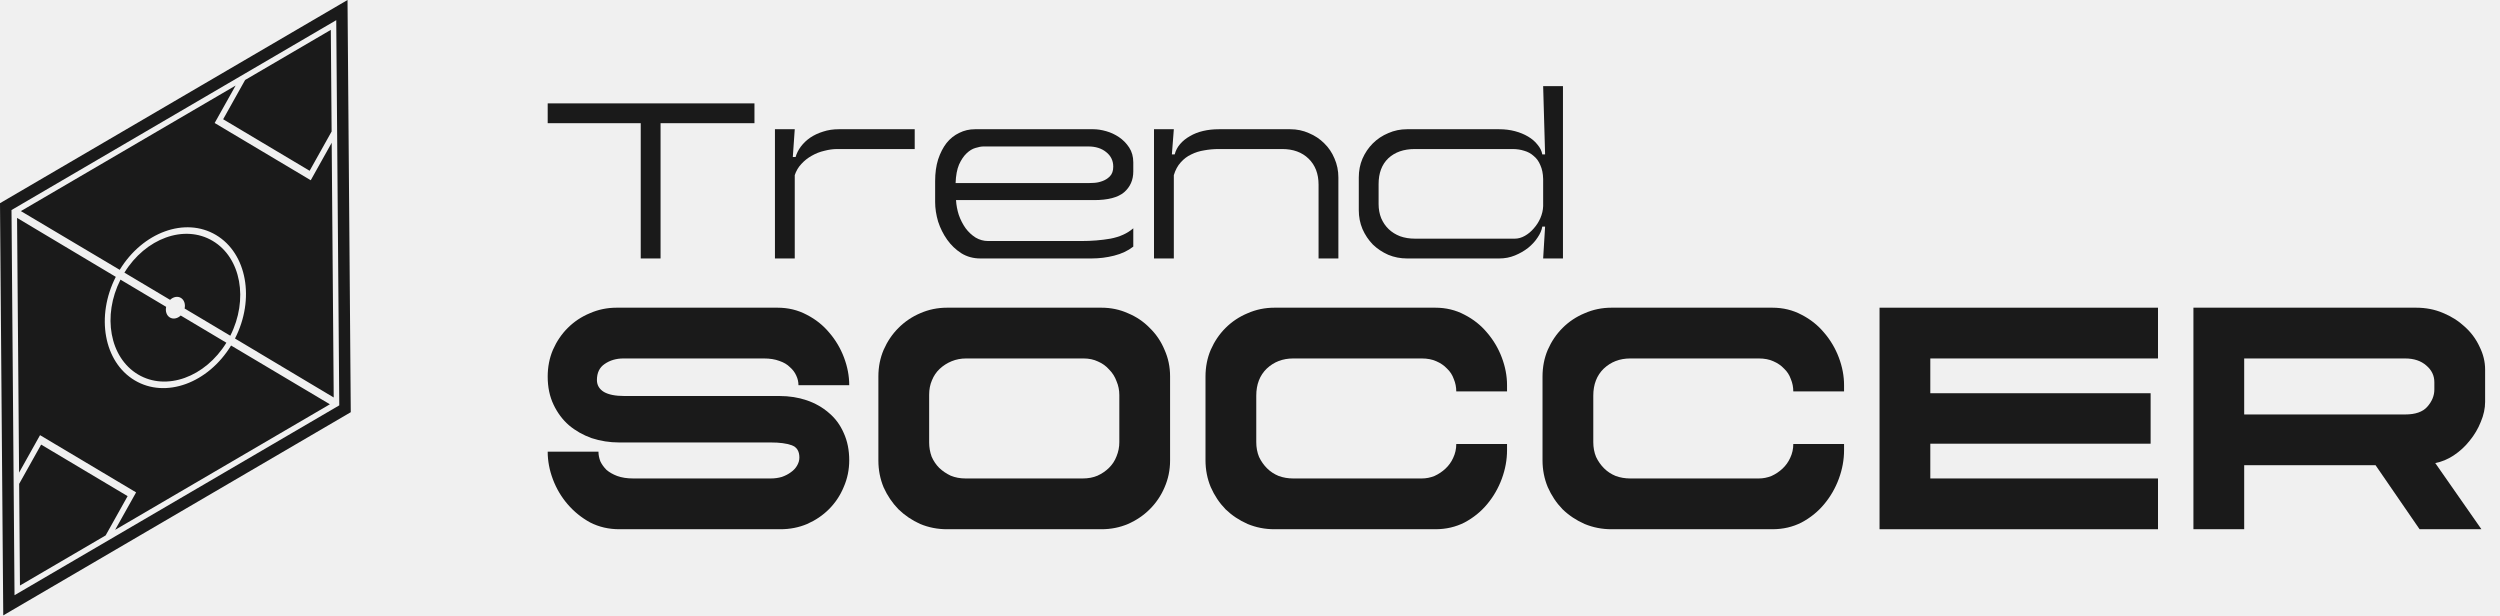
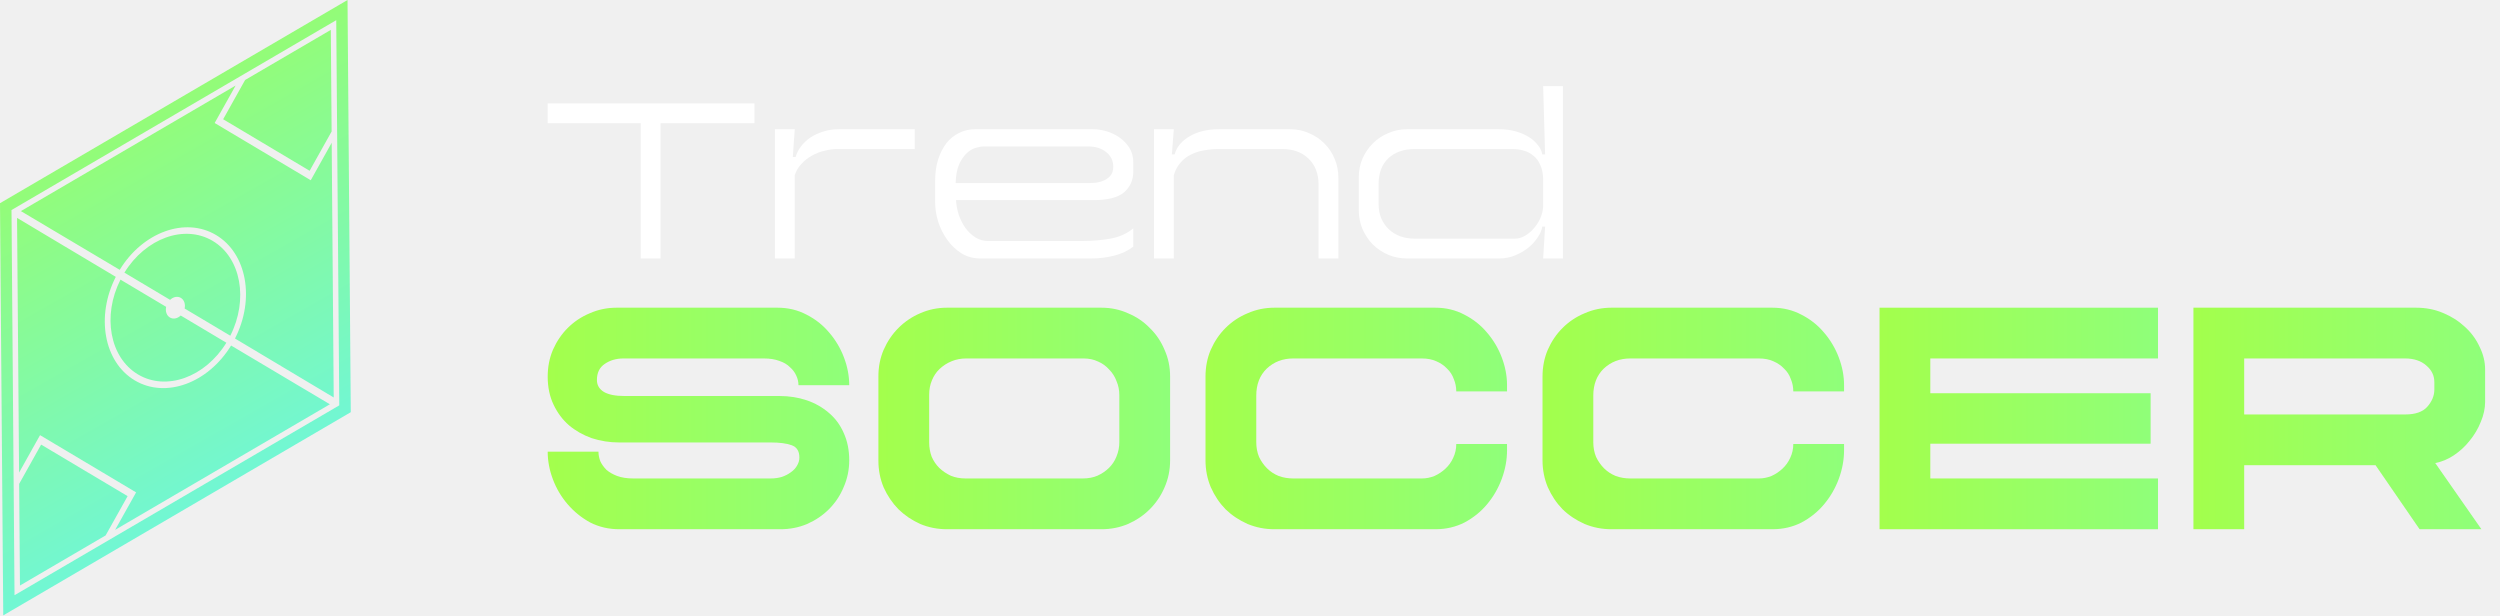
<svg xmlns="http://www.w3.org/2000/svg" width="130" height="32" viewBox="0 0 130 32" fill="none">
-   <path fill-rule="evenodd" clip-rule="evenodd" d="M0.169 32L0 10.566L18.071 0L18.24 21.434L0.169 32ZM0.755 30.951L0.598 10.922L17.485 1.049L17.642 21.078L0.755 30.951ZM0.992 24.576L2.082 22.628L7.077 25.604L5.987 27.552L17.154 21.023C15.443 20.004 13.722 18.984 12.016 17.967C10.82 19.925 8.615 20.738 7.006 19.779C5.397 18.82 4.976 16.443 6.021 14.396C4.315 13.379 2.598 12.35 0.887 11.331L0.992 24.576ZM5.494 27.841L6.636 25.799L2.139 23.119L0.996 25.162L1.038 30.447L5.494 27.841ZM1.086 10.977C2.796 11.996 4.52 13.016 6.225 14.031C7.421 12.075 9.625 11.263 11.234 12.221C12.843 13.18 13.264 15.556 12.22 17.603C13.924 18.619 15.642 19.65 17.353 20.669L17.248 7.424L16.159 9.373L11.162 6.396L12.253 4.448L1.086 10.977ZM17.244 6.838L16.101 8.881L11.604 6.201L12.746 4.159L17.202 1.553L17.244 6.838ZM6.469 14.177C7.569 12.389 9.588 11.65 11.062 12.528C12.537 13.406 12.925 15.58 11.976 17.458L9.601 16.043C9.65 15.816 9.578 15.593 9.405 15.49C9.233 15.387 9.009 15.435 8.844 15.592L6.469 14.177ZM11.772 17.822C10.671 19.61 8.652 20.35 7.178 19.472C5.703 18.593 5.314 16.419 6.265 14.541L8.64 15.956C8.59 16.183 8.661 16.407 8.835 16.51C9.008 16.613 9.232 16.565 9.397 16.407L11.772 17.822Z" fill="#1A1A1A" />
-   <path d="M73.165 6.72H77.959C78.25 6.72 78.523 6.754 78.777 6.821C79.031 6.888 79.258 6.981 79.46 7.101C79.662 7.22 79.826 7.362 79.953 7.526C80.087 7.683 80.169 7.851 80.199 8.03H80.345L80.244 4.48H81.274V13.44H80.244L80.345 11.782H80.199C80.169 11.969 80.087 12.159 79.953 12.354C79.826 12.548 79.662 12.727 79.46 12.891C79.258 13.048 79.031 13.179 78.777 13.283C78.523 13.388 78.25 13.44 77.959 13.44H73.165C72.822 13.44 72.497 13.377 72.191 13.25C71.885 13.115 71.616 12.936 71.385 12.712C71.161 12.48 70.981 12.212 70.847 11.906C70.72 11.599 70.657 11.275 70.657 10.931V9.229C70.657 8.878 70.72 8.553 70.847 8.254C70.981 7.948 71.161 7.683 71.385 7.459C71.616 7.228 71.885 7.049 72.191 6.922C72.497 6.787 72.822 6.72 73.165 6.72ZM71.687 9.576V10.606C71.687 10.875 71.732 11.122 71.822 11.346C71.919 11.57 72.049 11.76 72.213 11.917C72.378 12.074 72.576 12.197 72.807 12.286C73.039 12.368 73.293 12.41 73.569 12.41H78.777C78.948 12.41 79.12 12.361 79.292 12.264C79.464 12.167 79.617 12.04 79.751 11.883C79.893 11.726 80.009 11.547 80.098 11.346C80.188 11.136 80.237 10.927 80.244 10.718V9.307C80.237 9.023 80.188 8.785 80.098 8.59C80.016 8.389 79.9 8.228 79.751 8.109C79.609 7.982 79.445 7.892 79.258 7.84C79.072 7.78 78.87 7.75 78.653 7.75H73.569C72.994 7.75 72.535 7.911 72.191 8.232C71.855 8.553 71.687 9.001 71.687 9.576Z" fill="#1A1A1A" />
-   <path d="M68.565 9.598C68.565 9.038 68.393 8.59 68.05 8.254C67.706 7.918 67.247 7.75 66.672 7.75H63.368C63.114 7.75 62.864 7.773 62.618 7.818C62.379 7.855 62.155 7.926 61.946 8.03C61.737 8.127 61.554 8.266 61.397 8.445C61.24 8.617 61.121 8.837 61.039 9.106V13.44H60.008V6.72H61.039L60.938 8.03H61.084C61.136 7.829 61.229 7.65 61.364 7.493C61.505 7.329 61.677 7.19 61.879 7.078C62.08 6.959 62.308 6.869 62.562 6.81C62.816 6.75 63.088 6.72 63.38 6.72H67.087C67.438 6.72 67.762 6.787 68.061 6.922C68.367 7.048 68.632 7.224 68.856 7.448C69.088 7.672 69.267 7.937 69.394 8.243C69.528 8.549 69.596 8.878 69.596 9.229V13.44H68.565V9.598Z" fill="#1A1A1A" />
-   <path d="M49.713 10.405C49.728 10.666 49.776 10.924 49.858 11.178C49.948 11.431 50.064 11.659 50.206 11.861C50.355 12.062 50.531 12.227 50.732 12.354C50.934 12.473 51.15 12.533 51.382 12.533H56.231C56.769 12.533 57.273 12.492 57.743 12.41C58.221 12.32 58.617 12.141 58.931 11.872V12.824C58.654 13.04 58.322 13.197 57.934 13.294C57.553 13.391 57.161 13.44 56.758 13.44H50.978C50.613 13.44 50.284 13.35 49.993 13.171C49.702 12.985 49.455 12.749 49.254 12.466C49.052 12.182 48.895 11.868 48.783 11.525C48.679 11.174 48.627 10.834 48.627 10.506V9.419C48.627 8.994 48.679 8.617 48.783 8.288C48.895 7.952 49.041 7.668 49.22 7.437C49.407 7.205 49.627 7.03 49.881 6.91C50.135 6.783 50.407 6.72 50.699 6.72H56.858C57.06 6.72 57.28 6.754 57.519 6.821C57.758 6.888 57.982 6.992 58.191 7.134C58.4 7.276 58.576 7.455 58.718 7.672C58.859 7.888 58.931 8.146 58.931 8.445V8.915C58.931 9.363 58.77 9.725 58.449 10.002C58.128 10.27 57.609 10.405 56.892 10.405H49.713ZM49.691 9.52H56.601C56.653 9.52 56.75 9.516 56.892 9.509C57.034 9.501 57.176 9.471 57.318 9.419C57.467 9.367 57.598 9.285 57.71 9.173C57.829 9.053 57.889 8.885 57.889 8.669C57.889 8.355 57.766 8.101 57.519 7.907C57.28 7.713 56.971 7.616 56.59 7.616H51.147C51.027 7.616 50.885 7.642 50.721 7.694C50.564 7.739 50.411 7.832 50.262 7.974C50.112 8.116 49.982 8.31 49.87 8.557C49.765 8.803 49.705 9.124 49.691 9.52Z" fill="#1A1A1A" />
-   <path d="M47.565 7.75H43.533C43.324 7.75 43.104 7.78 42.873 7.84C42.641 7.892 42.421 7.978 42.212 8.098C42.01 8.21 41.831 8.351 41.674 8.523C41.517 8.687 41.402 8.882 41.327 9.106V13.44H40.297V6.72H41.327L41.226 8.165H41.372C41.424 7.978 41.514 7.799 41.641 7.627C41.775 7.448 41.939 7.291 42.133 7.157C42.335 7.022 42.559 6.918 42.805 6.843C43.052 6.761 43.321 6.72 43.612 6.72H47.565V7.75Z" fill="#1A1A1A" />
-   <path d="M39.232 5.376V6.406H34.349V13.44H33.318V6.406H28.48V5.376H39.232Z" fill="#1A1A1A" />
-   <path d="M129.034 27.52H125.818L123.53 24.192H116.698V27.52H114.058V16H125.642C126.143 16 126.607 16.091 127.034 16.272C127.471 16.453 127.85 16.693 128.17 16.992C128.501 17.291 128.757 17.637 128.938 18.032C129.13 18.416 129.226 18.811 129.226 19.216V20.896C129.226 21.237 129.151 21.584 129.002 21.936C128.863 22.288 128.671 22.613 128.426 22.912C128.191 23.211 127.914 23.467 127.594 23.68C127.285 23.883 126.965 24.016 126.634 24.08L129.034 27.52ZM126.586 20.256V19.872C126.586 19.531 126.447 19.243 126.17 19.008C125.893 18.763 125.525 18.64 125.066 18.64H116.698V21.552H125.066C125.599 21.552 125.983 21.419 126.218 21.152C126.463 20.875 126.586 20.576 126.586 20.256Z" fill="#1A1A1A" />
-   <path d="M97.736 16H112.216V18.64H100.376V20.448H111.832V23.072H100.376V24.88H112.216V27.52H97.736V16Z" fill="#1A1A1A" />
-   <path d="M93.251 20.352C93.251 20.128 93.209 19.915 93.123 19.712C93.049 19.499 92.931 19.317 92.771 19.168C92.622 19.008 92.435 18.88 92.211 18.784C91.998 18.688 91.747 18.64 91.459 18.64H84.771C84.227 18.64 83.769 18.816 83.395 19.168C83.032 19.52 82.851 19.989 82.851 20.576V22.992C82.851 23.269 82.899 23.525 82.995 23.76C83.102 23.984 83.24 24.181 83.411 24.352C83.582 24.523 83.784 24.656 84.019 24.752C84.254 24.837 84.504 24.88 84.771 24.88H91.459C91.683 24.88 91.902 24.837 92.115 24.752C92.329 24.656 92.52 24.528 92.691 24.368C92.862 24.208 92.995 24.021 93.091 23.808C93.198 23.584 93.251 23.344 93.251 23.088H95.891V23.408C95.891 23.909 95.8 24.405 95.619 24.896C95.438 25.387 95.182 25.829 94.851 26.224C94.531 26.608 94.142 26.923 93.683 27.168C93.225 27.403 92.718 27.52 92.163 27.52H83.795C83.305 27.52 82.841 27.429 82.403 27.248C81.966 27.056 81.582 26.8 81.251 26.48C80.931 26.149 80.675 25.765 80.483 25.328C80.302 24.891 80.211 24.427 80.211 23.936V19.584C80.211 19.083 80.302 18.619 80.483 18.192C80.675 17.755 80.931 17.376 81.251 17.056C81.582 16.725 81.966 16.469 82.403 16.288C82.841 16.096 83.305 16 83.795 16H92.163C92.718 16 93.225 16.123 93.683 16.368C94.142 16.603 94.531 16.912 94.851 17.296C95.182 17.68 95.438 18.112 95.619 18.592C95.8 19.072 95.891 19.552 95.891 20.032V20.352H93.251Z" fill="#1A1A1A" />
-   <path d="M75.726 20.352C75.726 20.128 75.683 19.915 75.598 19.712C75.523 19.499 75.406 19.317 75.246 19.168C75.097 19.008 74.91 18.88 74.686 18.784C74.473 18.688 74.222 18.64 73.934 18.64H67.246C66.702 18.64 66.243 18.816 65.87 19.168C65.507 19.52 65.326 19.989 65.326 20.576V22.992C65.326 23.269 65.374 23.525 65.47 23.76C65.577 23.984 65.715 24.181 65.886 24.352C66.057 24.523 66.259 24.656 66.494 24.752C66.729 24.837 66.979 24.88 67.246 24.88H73.934C74.158 24.88 74.377 24.837 74.59 24.752C74.803 24.656 74.995 24.528 75.166 24.368C75.337 24.208 75.47 24.021 75.566 23.808C75.673 23.584 75.726 23.344 75.726 23.088H78.366V23.408C78.366 23.909 78.275 24.405 78.094 24.896C77.913 25.387 77.657 25.829 77.326 26.224C77.006 26.608 76.617 26.923 76.158 27.168C75.699 27.403 75.193 27.52 74.638 27.52H66.27C65.779 27.52 65.315 27.429 64.878 27.248C64.441 27.056 64.057 26.8 63.726 26.48C63.406 26.149 63.15 25.765 62.958 25.328C62.777 24.891 62.686 24.427 62.686 23.936V19.584C62.686 19.083 62.777 18.619 62.958 18.192C63.15 17.755 63.406 17.376 63.726 17.056C64.057 16.725 64.441 16.469 64.878 16.288C65.315 16.096 65.779 16 66.27 16H74.638C75.193 16 75.699 16.123 76.158 16.368C76.617 16.603 77.006 16.912 77.326 17.296C77.657 17.68 77.913 18.112 78.094 18.592C78.275 19.072 78.366 19.552 78.366 20.032V20.352H75.726Z" fill="#1A1A1A" />
-   <path d="M57.276 27.52H49.245C48.754 27.52 48.29 27.429 47.852 27.248C47.426 27.056 47.047 26.8 46.717 26.48C46.397 26.149 46.141 25.771 45.949 25.344C45.767 24.907 45.676 24.443 45.676 23.952V19.568C45.676 19.077 45.767 18.619 45.949 18.192C46.141 17.755 46.397 17.376 46.717 17.056C47.047 16.725 47.426 16.469 47.852 16.288C48.29 16.096 48.754 16 49.245 16H57.276C57.767 16 58.226 16.096 58.653 16.288C59.09 16.469 59.468 16.725 59.788 17.056C60.119 17.376 60.375 17.755 60.556 18.192C60.748 18.619 60.844 19.077 60.844 19.568V23.952C60.844 24.443 60.748 24.907 60.556 25.344C60.375 25.771 60.119 26.149 59.788 26.48C59.468 26.8 59.09 27.056 58.653 27.248C58.226 27.429 57.767 27.52 57.276 27.52ZM58.205 22.992V20.544C58.205 20.288 58.157 20.048 58.06 19.824C57.975 19.589 57.847 19.387 57.676 19.216C57.517 19.035 57.325 18.896 57.1 18.8C56.877 18.693 56.626 18.64 56.349 18.64H50.236C49.97 18.64 49.719 18.688 49.484 18.784C49.25 18.88 49.042 19.013 48.861 19.184C48.69 19.344 48.556 19.541 48.461 19.776C48.364 20 48.316 20.251 48.316 20.528V23.008C48.316 23.264 48.359 23.509 48.444 23.744C48.541 23.968 48.674 24.165 48.844 24.336C49.015 24.496 49.212 24.629 49.437 24.736C49.671 24.832 49.927 24.88 50.205 24.88H56.3C56.589 24.88 56.844 24.832 57.069 24.736C57.303 24.629 57.506 24.491 57.676 24.32C57.847 24.149 57.975 23.952 58.06 23.728C58.157 23.493 58.205 23.248 58.205 22.992Z" fill="#1A1A1A" />
-   <path d="M41.52 20.032C41.52 19.861 41.483 19.696 41.408 19.536C41.333 19.365 41.221 19.216 41.072 19.088C40.933 18.949 40.752 18.843 40.528 18.768C40.304 18.683 40.037 18.64 39.728 18.64H32.416C32.043 18.64 31.717 18.736 31.44 18.928C31.173 19.109 31.04 19.387 31.04 19.76C31.04 20.027 31.163 20.235 31.408 20.384C31.653 20.523 32.005 20.592 32.464 20.592H40.528C41.04 20.592 41.515 20.667 41.952 20.816C42.389 20.965 42.773 21.184 43.104 21.472C43.435 21.749 43.691 22.096 43.872 22.512C44.064 22.928 44.16 23.403 44.16 23.936C44.16 24.427 44.064 24.891 43.872 25.328C43.691 25.765 43.435 26.149 43.104 26.48C42.784 26.8 42.405 27.056 41.968 27.248C41.541 27.429 41.077 27.52 40.576 27.52H32.208C31.653 27.52 31.147 27.403 30.688 27.168C30.24 26.923 29.851 26.608 29.52 26.224C29.189 25.84 28.933 25.408 28.752 24.928C28.571 24.448 28.48 23.968 28.48 23.488H31.12C31.12 23.648 31.152 23.813 31.216 23.984C31.291 24.144 31.397 24.293 31.536 24.432C31.685 24.56 31.872 24.667 32.096 24.752C32.331 24.837 32.608 24.88 32.928 24.88H40.08C40.283 24.88 40.475 24.853 40.656 24.8C40.837 24.736 40.992 24.656 41.12 24.56C41.259 24.464 41.365 24.352 41.44 24.224C41.525 24.085 41.568 23.941 41.568 23.792C41.568 23.461 41.435 23.248 41.168 23.152C40.901 23.056 40.539 23.008 40.08 23.008H32.192C31.701 23.008 31.227 22.933 30.768 22.784C30.32 22.624 29.925 22.4 29.584 22.112C29.253 21.824 28.987 21.467 28.784 21.04C28.581 20.613 28.48 20.128 28.48 19.584C28.48 19.083 28.571 18.619 28.752 18.192C28.944 17.755 29.2 17.376 29.52 17.056C29.851 16.725 30.235 16.469 30.672 16.288C31.109 16.096 31.573 16 32.064 16H40.432C40.987 16 41.493 16.123 41.952 16.368C42.411 16.603 42.8 16.912 43.12 17.296C43.451 17.68 43.707 18.112 43.888 18.592C44.069 19.072 44.16 19.552 44.16 20.032H41.52Z" fill="#1A1A1A" />
+   <path fill-rule="evenodd" clip-rule="evenodd" d="M0.169 32L0 10.566L18.071 0L18.24 21.434L0.169 32ZM0.755 30.951L0.598 10.922L17.485 1.049L17.642 21.078L0.755 30.951ZM0.992 24.576L2.082 22.628L7.077 25.604L5.987 27.552L17.154 21.023C15.443 20.004 13.722 18.984 12.016 17.967C10.82 19.925 8.615 20.738 7.006 19.779C5.397 18.82 4.976 16.443 6.021 14.396C4.315 13.379 2.598 12.35 0.887 11.331L0.992 24.576ZM5.494 27.841L6.636 25.799L2.139 23.119L0.996 25.162L1.038 30.447L5.494 27.841ZM1.086 10.977C2.796 11.996 4.52 13.016 6.225 14.031C7.421 12.075 9.625 11.263 11.234 12.221C12.843 13.18 13.264 15.556 12.22 17.603C13.924 18.619 15.642 19.65 17.353 20.669L17.248 7.424L16.159 9.373L11.162 6.396L12.253 4.448L1.086 10.977ZM17.244 6.838L16.101 8.881L11.604 6.201L12.746 4.159L17.202 1.553L17.244 6.838ZM6.469 14.177C7.569 12.389 9.588 11.65 11.062 12.528C12.537 13.406 12.925 15.58 11.976 17.458L9.601 16.043C9.65 15.816 9.578 15.593 9.405 15.49C9.233 15.387 9.009 15.435 8.844 15.592L6.469 14.177ZM11.772 17.822C10.671 19.61 8.652 20.35 7.178 19.472C5.703 18.593 5.314 16.419 6.265 14.541L8.64 15.956C8.59 16.183 8.661 16.407 8.835 16.51C9.008 16.613 9.232 16.565 9.397 16.407L11.772 17.822Z" fill="url(#paint0_linear_650_30938)" />
+   <path d="M73.165 6.72H77.959C78.25 6.72 78.523 6.754 78.777 6.821C79.031 6.888 79.258 6.981 79.46 7.101C79.662 7.22 79.826 7.362 79.953 7.526C80.087 7.683 80.169 7.851 80.199 8.03H80.345L80.244 4.48H81.274V13.44H80.244L80.345 11.782H80.199C80.169 11.969 80.087 12.159 79.953 12.354C79.826 12.548 79.662 12.727 79.46 12.891C79.258 13.048 79.031 13.179 78.777 13.283C78.523 13.388 78.25 13.44 77.959 13.44H73.165C72.822 13.44 72.497 13.377 72.191 13.25C71.885 13.115 71.616 12.936 71.385 12.712C71.161 12.48 70.981 12.212 70.847 11.906C70.72 11.599 70.657 11.275 70.657 10.931V9.229C70.657 8.878 70.72 8.553 70.847 8.254C70.981 7.948 71.161 7.683 71.385 7.459C71.616 7.228 71.885 7.049 72.191 6.922C72.497 6.787 72.822 6.72 73.165 6.72ZM71.687 9.576V10.606C71.687 10.875 71.732 11.122 71.822 11.346C71.919 11.57 72.049 11.76 72.213 11.917C72.378 12.074 72.576 12.197 72.807 12.286C73.039 12.368 73.293 12.41 73.569 12.41H78.777C78.948 12.41 79.12 12.361 79.292 12.264C79.464 12.167 79.617 12.04 79.751 11.883C79.893 11.726 80.009 11.547 80.098 11.346C80.188 11.136 80.237 10.927 80.244 10.718V9.307C80.237 9.023 80.188 8.785 80.098 8.59C80.016 8.389 79.9 8.228 79.751 8.109C79.609 7.982 79.445 7.892 79.258 7.84C79.072 7.78 78.87 7.75 78.653 7.75H73.569C72.994 7.75 72.535 7.911 72.191 8.232C71.855 8.553 71.687 9.001 71.687 9.576Z" fill="white" />
+   <path d="M68.565 9.598C68.565 9.038 68.393 8.59 68.05 8.254C67.706 7.918 67.247 7.75 66.672 7.75H63.368C63.114 7.75 62.864 7.773 62.618 7.818C62.379 7.855 62.155 7.926 61.946 8.03C61.737 8.127 61.554 8.266 61.397 8.445C61.24 8.617 61.121 8.837 61.038 9.106V13.44H60.008V6.72H61.038L60.938 8.03H61.083C61.136 7.829 61.229 7.65 61.363 7.493C61.505 7.329 61.677 7.19 61.879 7.078C62.08 6.959 62.308 6.869 62.562 6.81C62.816 6.75 63.088 6.72 63.379 6.72H67.087C67.437 6.72 67.762 6.787 68.061 6.922C68.367 7.048 68.632 7.224 68.856 7.448C69.088 7.672 69.267 7.937 69.394 8.243C69.528 8.549 69.595 8.878 69.595 9.229V13.44H68.565V9.598Z" fill="white" />
+   <path d="M49.713 10.405C49.728 10.666 49.776 10.924 49.858 11.178C49.948 11.431 50.064 11.659 50.206 11.861C50.355 12.062 50.531 12.227 50.732 12.354C50.934 12.473 51.15 12.533 51.382 12.533H56.231C56.769 12.533 57.273 12.492 57.743 12.41C58.221 12.32 58.617 12.141 58.931 11.872V12.824C58.654 13.04 58.322 13.197 57.934 13.294C57.553 13.391 57.161 13.44 56.758 13.44H50.978C50.613 13.44 50.284 13.35 49.993 13.171C49.702 12.985 49.455 12.749 49.254 12.466C49.052 12.182 48.895 11.868 48.783 11.525C48.679 11.174 48.627 10.834 48.627 10.506V9.419C48.627 8.994 48.679 8.617 48.783 8.288C48.895 7.952 49.041 7.668 49.22 7.437C49.407 7.205 49.627 7.03 49.881 6.91C50.135 6.783 50.407 6.72 50.699 6.72H56.858C57.06 6.72 57.28 6.754 57.519 6.821C57.758 6.888 57.982 6.992 58.191 7.134C58.4 7.276 58.576 7.455 58.718 7.672C58.859 7.888 58.931 8.146 58.931 8.445V8.915C58.931 9.363 58.77 9.725 58.449 10.002C58.128 10.27 57.609 10.405 56.892 10.405H49.713ZM49.691 9.52H56.601C56.653 9.52 56.75 9.516 56.892 9.509C57.034 9.501 57.176 9.471 57.318 9.419C57.467 9.367 57.598 9.285 57.71 9.173C57.829 9.053 57.889 8.885 57.889 8.669C57.889 8.355 57.766 8.101 57.519 7.907C57.28 7.713 56.971 7.616 56.59 7.616H51.147C51.027 7.616 50.885 7.642 50.721 7.694C50.564 7.739 50.411 7.832 50.262 7.974C50.112 8.116 49.982 8.31 49.87 8.557C49.765 8.803 49.705 9.124 49.691 9.52Z" fill="white" />
+   <path d="M47.565 7.75H43.533C43.324 7.75 43.104 7.78 42.873 7.84C42.641 7.892 42.421 7.978 42.212 8.098C42.01 8.21 41.831 8.351 41.674 8.523C41.517 8.687 41.402 8.882 41.327 9.106V13.44H40.297V6.72H41.327L41.226 8.165H41.372C41.424 7.978 41.514 7.799 41.641 7.627C41.775 7.448 41.939 7.291 42.133 7.157C42.335 7.022 42.559 6.918 42.805 6.843C43.052 6.761 43.321 6.72 43.612 6.72H47.565V7.75Z" fill="white" />
+   <path d="M39.232 5.376V6.406H34.349V13.44H33.318V6.406H28.48V5.376H39.232Z" fill="white" />
+   <path d="M129.034 27.52H125.818L123.53 24.192H116.698V27.52H114.058V16H125.642C126.143 16 126.607 16.091 127.034 16.272C127.471 16.453 127.85 16.693 128.17 16.992C128.501 17.291 128.757 17.637 128.938 18.032C129.13 18.416 129.226 18.811 129.226 19.216V20.896C129.226 21.237 129.151 21.584 129.002 21.936C128.863 22.288 128.671 22.613 128.426 22.912C128.191 23.211 127.914 23.467 127.594 23.68C127.285 23.883 126.965 24.016 126.634 24.08L129.034 27.52ZM126.586 20.256V19.872C126.586 19.531 126.447 19.243 126.17 19.008C125.893 18.763 125.525 18.64 125.066 18.64H116.698V21.552H125.066C125.599 21.552 125.983 21.419 126.218 21.152C126.463 20.875 126.586 20.576 126.586 20.256Z" fill="url(#paint1_linear_650_30938)" />
+   <path d="M97.736 16H112.216V18.64H100.376V20.448H111.832V23.072H100.376V24.88H112.216V27.52H97.736V16Z" fill="url(#paint2_linear_650_30938)" />
+   <path d="M93.251 20.352C93.251 20.128 93.209 19.915 93.123 19.712C93.049 19.499 92.931 19.317 92.771 19.168C92.622 19.008 92.435 18.88 92.211 18.784C91.998 18.688 91.747 18.64 91.459 18.64H84.771C84.227 18.64 83.769 18.816 83.395 19.168C83.032 19.52 82.851 19.989 82.851 20.576V22.992C82.851 23.269 82.899 23.525 82.995 23.76C83.102 23.984 83.24 24.181 83.411 24.352C83.582 24.523 83.784 24.656 84.019 24.752C84.254 24.837 84.504 24.88 84.771 24.88H91.459C91.683 24.88 91.902 24.837 92.115 24.752C92.329 24.656 92.52 24.528 92.691 24.368C92.862 24.208 92.995 24.021 93.091 23.808C93.198 23.584 93.251 23.344 93.251 23.088H95.891V23.408C95.891 23.909 95.8 24.405 95.619 24.896C95.438 25.387 95.182 25.829 94.851 26.224C94.531 26.608 94.142 26.923 93.683 27.168C93.225 27.403 92.718 27.52 92.163 27.52H83.795C83.305 27.52 82.841 27.429 82.403 27.248C81.966 27.056 81.582 26.8 81.251 26.48C80.931 26.149 80.675 25.765 80.483 25.328C80.302 24.891 80.211 24.427 80.211 23.936V19.584C80.211 19.083 80.302 18.619 80.483 18.192C80.675 17.755 80.931 17.376 81.251 17.056C81.582 16.725 81.966 16.469 82.403 16.288C82.841 16.096 83.305 16 83.795 16H92.163C92.718 16 93.225 16.123 93.683 16.368C94.142 16.603 94.531 16.912 94.851 17.296C95.182 17.68 95.438 18.112 95.619 18.592C95.8 19.072 95.891 19.552 95.891 20.032V20.352H93.251Z" fill="url(#paint3_linear_650_30938)" />
+   <path d="M75.726 20.352C75.726 20.128 75.683 19.915 75.598 19.712C75.523 19.499 75.406 19.317 75.246 19.168C75.097 19.008 74.91 18.88 74.686 18.784C74.473 18.688 74.222 18.64 73.934 18.64H67.246C66.702 18.64 66.243 18.816 65.87 19.168C65.507 19.52 65.326 19.989 65.326 20.576V22.992C65.326 23.269 65.374 23.525 65.47 23.76C65.577 23.984 65.715 24.181 65.886 24.352C66.057 24.523 66.259 24.656 66.494 24.752C66.729 24.837 66.979 24.88 67.246 24.88H73.934C74.158 24.88 74.377 24.837 74.59 24.752C74.803 24.656 74.995 24.528 75.166 24.368C75.337 24.208 75.47 24.021 75.566 23.808C75.673 23.584 75.726 23.344 75.726 23.088H78.366V23.408C78.366 23.909 78.275 24.405 78.094 24.896C77.913 25.387 77.657 25.829 77.326 26.224C77.006 26.608 76.617 26.923 76.158 27.168C75.699 27.403 75.193 27.52 74.638 27.52H66.27C65.779 27.52 65.315 27.429 64.878 27.248C64.441 27.056 64.057 26.8 63.726 26.48C63.406 26.149 63.15 25.765 62.958 25.328C62.777 24.891 62.686 24.427 62.686 23.936V19.584C62.686 19.083 62.777 18.619 62.958 18.192C63.15 17.755 63.406 17.376 63.726 17.056C64.057 16.725 64.441 16.469 64.878 16.288C65.315 16.096 65.779 16 66.27 16H74.638C75.193 16 75.699 16.123 76.158 16.368C76.617 16.603 77.006 16.912 77.326 17.296C77.657 17.68 77.913 18.112 78.094 18.592C78.275 19.072 78.366 19.552 78.366 20.032V20.352H75.726Z" fill="url(#paint4_linear_650_30938)" />
+   <path d="M57.277 27.52H49.245C48.754 27.52 48.29 27.429 47.853 27.248C47.426 27.056 47.047 26.8 46.717 26.48C46.397 26.149 46.141 25.771 45.949 25.344C45.767 24.907 45.677 24.443 45.677 23.952V19.568C45.677 19.077 45.767 18.619 45.949 18.192C46.141 17.755 46.397 17.376 46.717 17.056C47.047 16.725 47.426 16.469 47.853 16.288C48.29 16.096 48.754 16 49.245 16H57.277C57.767 16 58.226 16.096 58.653 16.288C59.09 16.469 59.469 16.725 59.789 17.056C60.119 17.376 60.375 17.755 60.557 18.192C60.749 18.619 60.845 19.077 60.845 19.568V23.952C60.845 24.443 60.749 24.907 60.557 25.344C60.375 25.771 60.119 26.149 59.789 26.48C59.469 26.8 59.09 27.056 58.653 27.248C58.226 27.429 57.767 27.52 57.277 27.52ZM58.205 22.992V20.544C58.205 20.288 58.157 20.048 58.061 19.824C57.975 19.589 57.847 19.387 57.677 19.216C57.517 19.035 57.325 18.896 57.101 18.8C56.877 18.693 56.626 18.64 56.349 18.64H50.237C49.97 18.64 49.719 18.688 49.485 18.784C49.25 18.88 49.042 19.013 48.861 19.184C48.69 19.344 48.557 19.541 48.461 19.776C48.365 20 48.317 20.251 48.317 20.528V23.008C48.317 23.264 48.359 23.509 48.445 23.744C48.541 23.968 48.674 24.165 48.845 24.336C49.015 24.496 49.213 24.629 49.437 24.736C49.671 24.832 49.927 24.88 50.205 24.88H56.301C56.589 24.88 56.845 24.832 57.069 24.736C57.303 24.629 57.506 24.491 57.677 24.32C57.847 24.149 57.975 23.952 58.061 23.728C58.157 23.493 58.205 23.248 58.205 22.992Z" fill="url(#paint5_linear_650_30938)" />
+   <path d="M41.52 20.032C41.52 19.861 41.483 19.696 41.408 19.536C41.333 19.365 41.221 19.216 41.072 19.088C40.933 18.949 40.752 18.843 40.528 18.768C40.304 18.683 40.037 18.64 39.728 18.64H32.416C32.043 18.64 31.717 18.736 31.44 18.928C31.173 19.109 31.04 19.387 31.04 19.76C31.04 20.027 31.163 20.235 31.408 20.384C31.653 20.523 32.005 20.592 32.464 20.592H40.528C41.04 20.592 41.515 20.667 41.952 20.816C42.389 20.965 42.773 21.184 43.104 21.472C43.435 21.749 43.691 22.096 43.872 22.512C44.064 22.928 44.16 23.403 44.16 23.936C44.16 24.427 44.064 24.891 43.872 25.328C43.691 25.765 43.435 26.149 43.104 26.48C42.784 26.8 42.405 27.056 41.968 27.248C41.541 27.429 41.077 27.52 40.576 27.52H32.208C31.653 27.52 31.147 27.403 30.688 27.168C30.24 26.923 29.851 26.608 29.52 26.224C29.189 25.84 28.933 25.408 28.752 24.928C28.571 24.448 28.48 23.968 28.48 23.488H31.12C31.12 23.648 31.152 23.813 31.216 23.984C31.291 24.144 31.397 24.293 31.536 24.432C31.685 24.56 31.872 24.667 32.096 24.752C32.331 24.837 32.608 24.88 32.928 24.88H40.08C40.283 24.88 40.475 24.853 40.656 24.8C40.837 24.736 40.992 24.656 41.12 24.56C41.259 24.464 41.365 24.352 41.44 24.224C41.525 24.085 41.568 23.941 41.568 23.792C41.568 23.461 41.435 23.248 41.168 23.152C40.901 23.056 40.539 23.008 40.08 23.008H32.192C31.701 23.008 31.227 22.933 30.768 22.784C30.32 22.624 29.925 22.4 29.584 22.112C29.253 21.824 28.987 21.467 28.784 21.04C28.581 20.613 28.48 20.128 28.48 19.584C28.48 19.083 28.571 18.619 28.752 18.192C28.944 17.755 29.2 17.376 29.52 17.056C29.851 16.725 30.235 16.469 30.672 16.288C31.109 16.096 31.573 16 32.064 16H40.432C40.987 16 41.493 16.123 41.952 16.368C42.411 16.603 42.8 16.912 43.12 17.296C43.451 17.68 43.707 18.112 43.888 18.592C44.069 19.072 44.16 19.552 44.16 20.032H41.52Z" fill="url(#paint6_linear_650_30938)" />
+   <defs>
+     <linearGradient id="paint0_linear_650_30938" x1="0" y1="0" x2="18.24" y2="32" gradientUnits="userSpaceOnUse">
+       <stop stop-color="#A3FF4C" />
+       <stop offset="1" stop-color="#62F4FF" />
+     </linearGradient>
+     <linearGradient id="paint1_linear_650_30938" x1="114.058" y1="21.76" x2="129.226" y2="21.76" gradientUnits="userSpaceOnUse">
+       <stop stop-color="#A3FF4C" />
+       <stop offset="1" stop-color="#8FFF7A" />
+     </linearGradient>
+     <linearGradient id="paint2_linear_650_30938" x1="97.736" y1="21.76" x2="112.216" y2="21.76" gradientUnits="userSpaceOnUse">
+       <stop stop-color="#A3FF4C" />
+       <stop offset="1" stop-color="#8FFF7A" />
+     </linearGradient>
+     <linearGradient id="paint3_linear_650_30938" x1="80.211" y1="21.76" x2="95.891" y2="21.76" gradientUnits="userSpaceOnUse">
+       <stop stop-color="#A3FF4C" />
+       <stop offset="1" stop-color="#8FFF7A" />
+     </linearGradient>
+     <linearGradient id="paint4_linear_650_30938" x1="62.686" y1="21.76" x2="78.366" y2="21.76" gradientUnits="userSpaceOnUse">
+       <stop stop-color="#A3FF4C" />
+       <stop offset="1" stop-color="#8FFF7A" />
+     </linearGradient>
+     <linearGradient id="paint5_linear_650_30938" x1="45.677" y1="21.76" x2="60.845" y2="21.76" gradientUnits="userSpaceOnUse">
+       <stop stop-color="#A3FF4C" />
+       <stop offset="1" stop-color="#8FFF7A" />
+     </linearGradient>
+     <linearGradient id="paint6_linear_650_30938" x1="28.48" y1="21.76" x2="44.16" y2="21.76" gradientUnits="userSpaceOnUse">
+       <stop stop-color="#A3FF4C" />
+       <stop offset="1" stop-color="#8FFF7A" />
+     </linearGradient>
+   </defs>
</svg>
